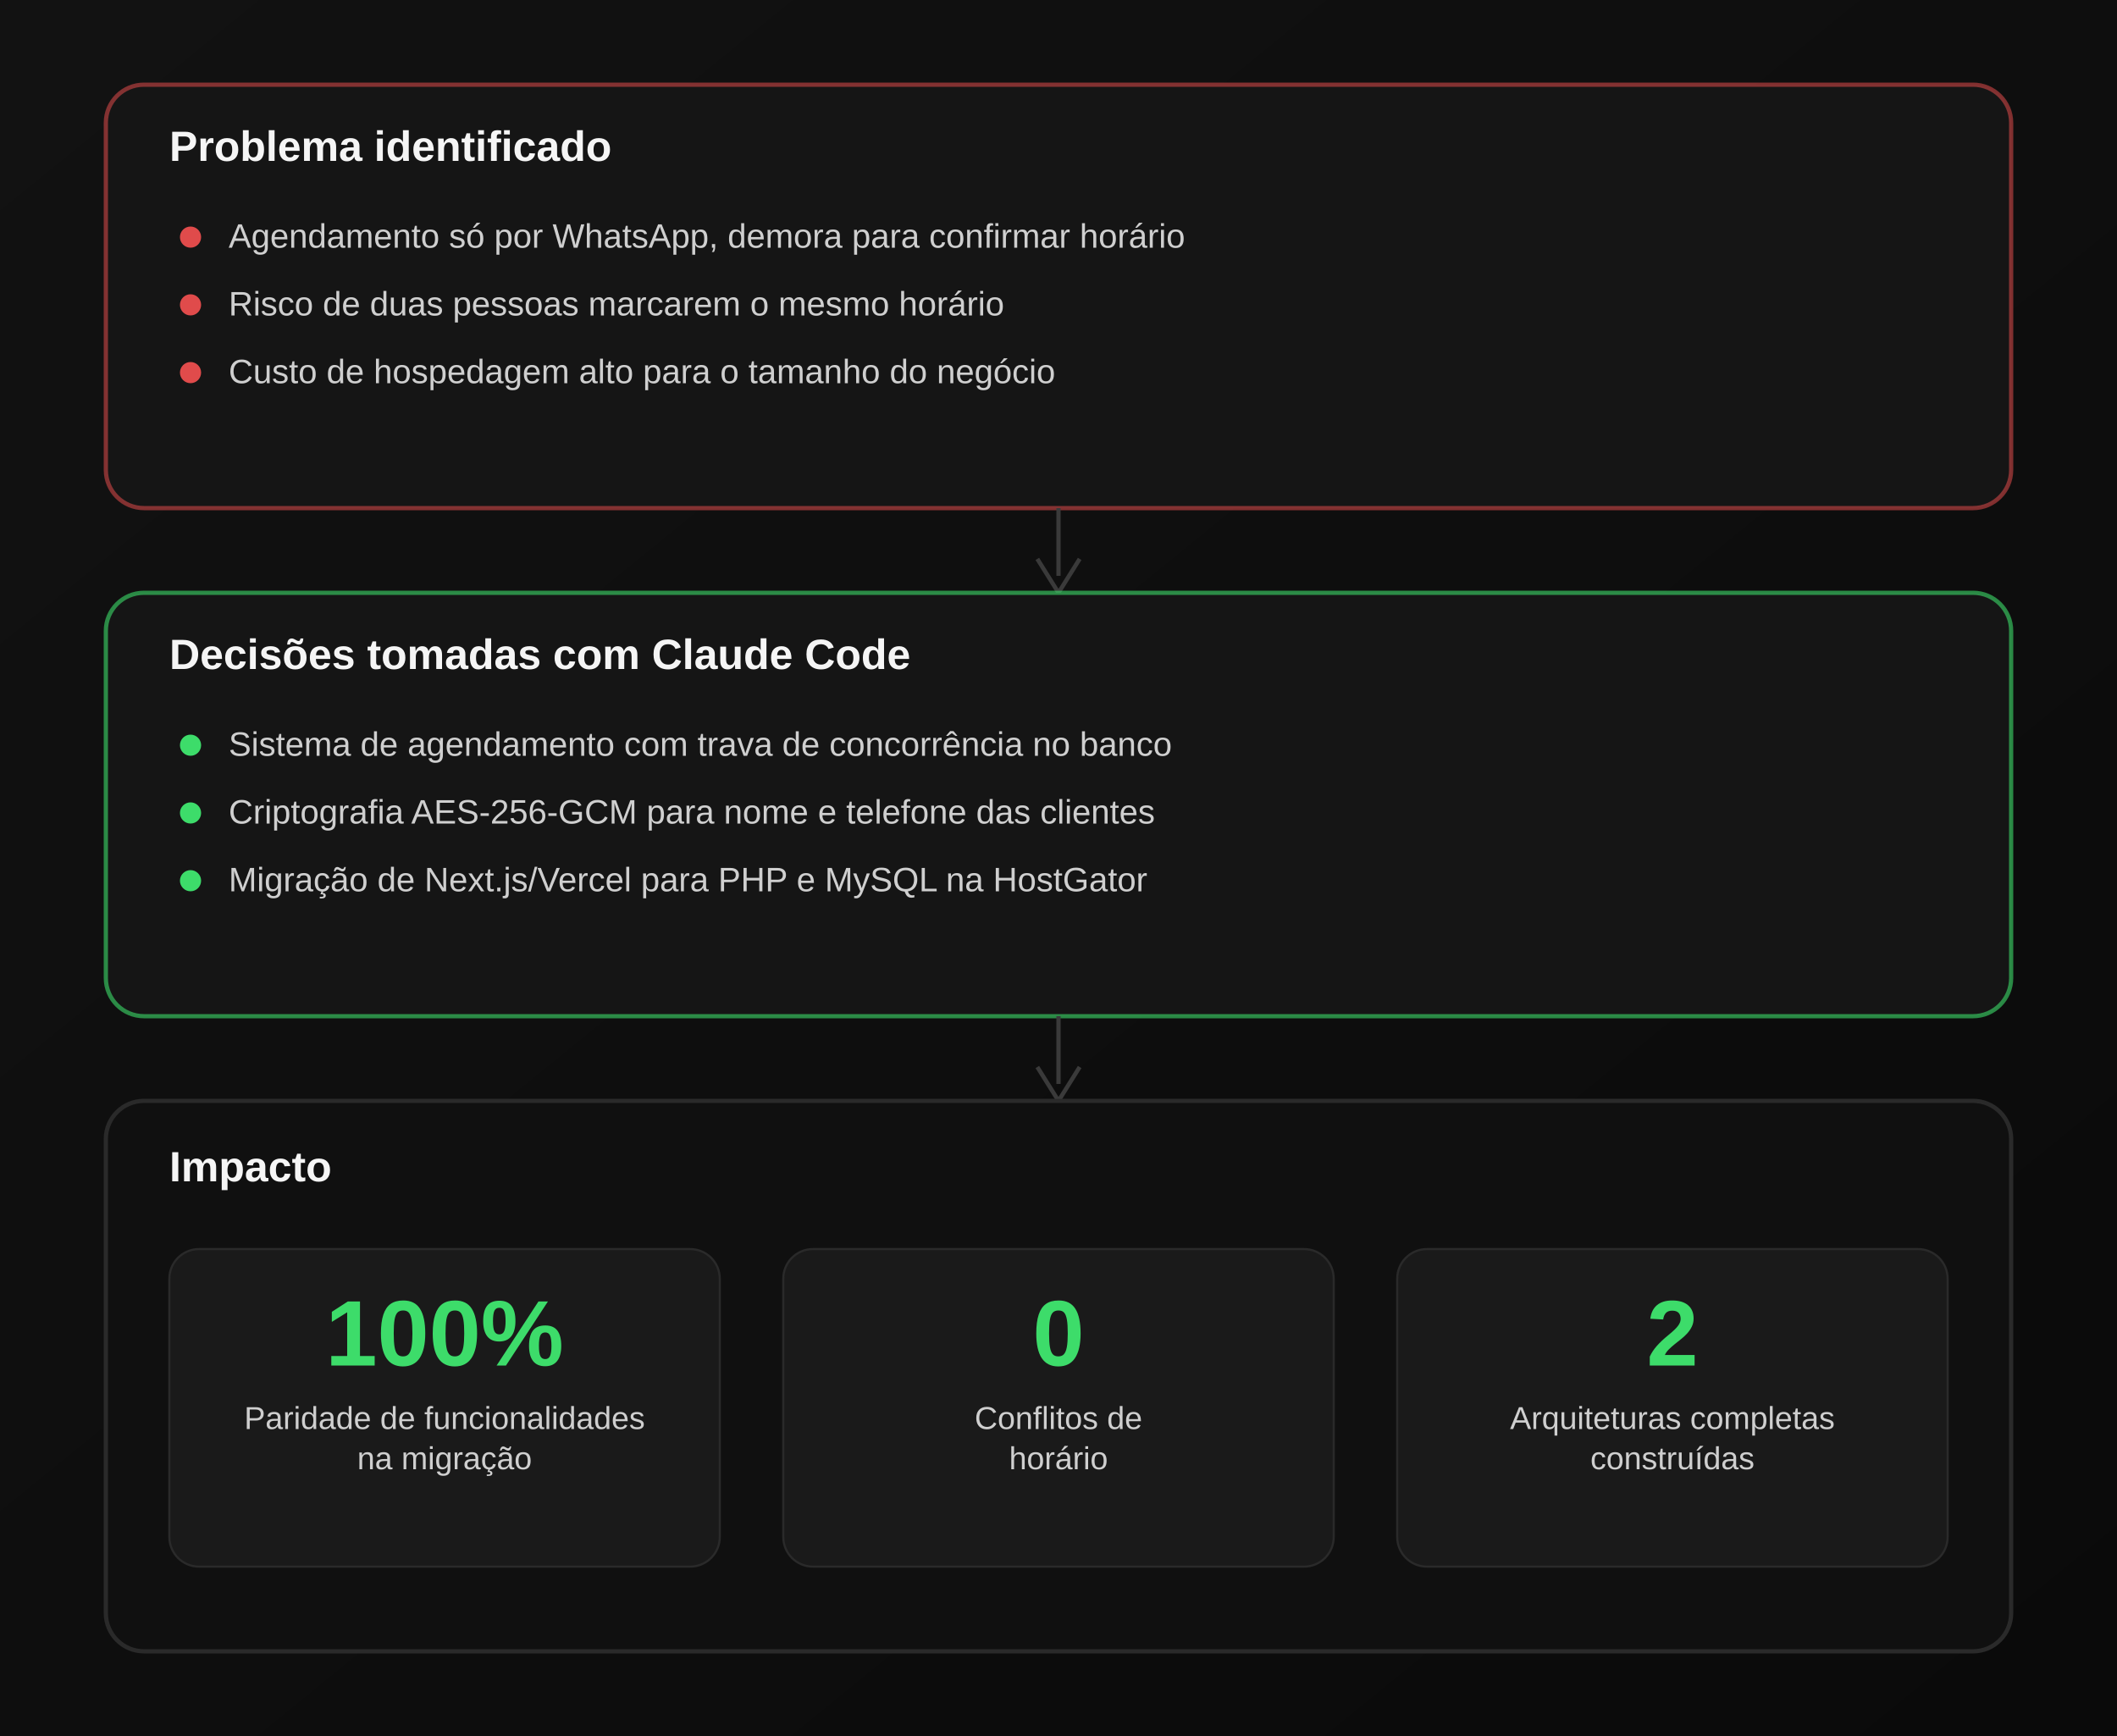
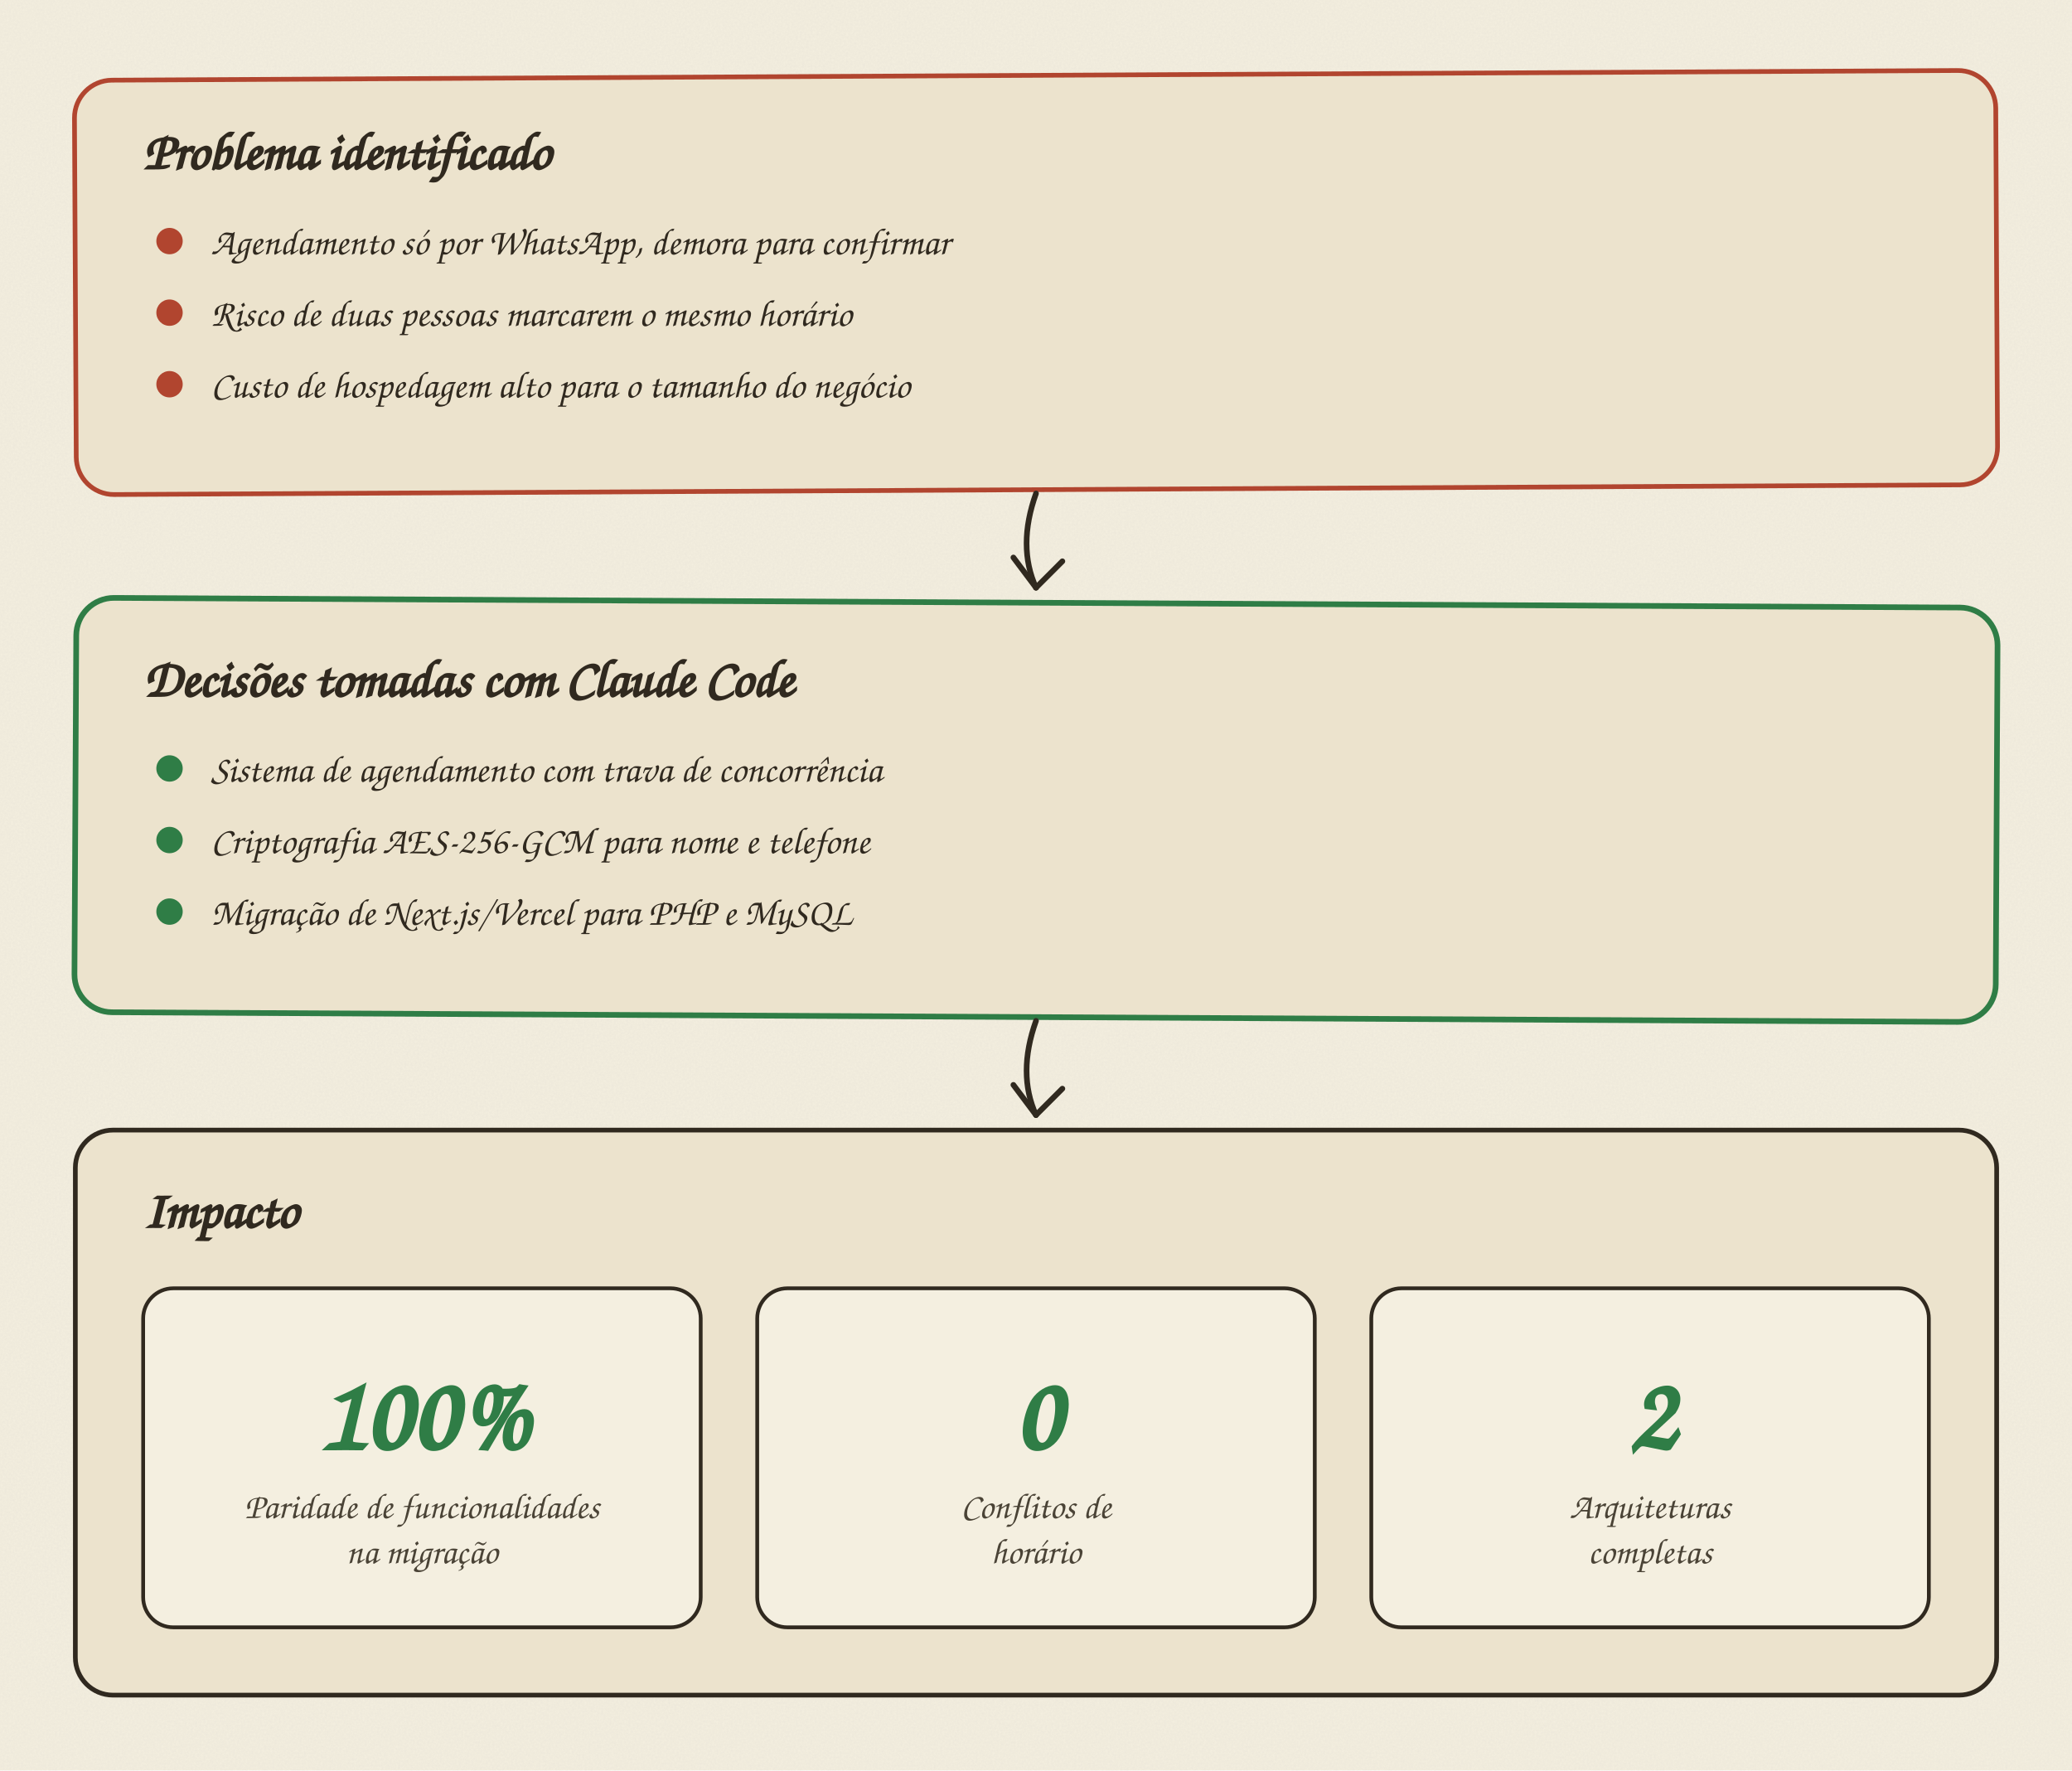
- <svg xmlns="http://www.w3.org/2000/svg" viewBox="0 0 1000 820">
+ <svg xmlns="http://www.w3.org/2000/svg" viewBox="0 0 1100 940">
  <defs>
-     <linearGradient id="bgImpactPt" x1="0" y1="0" x2="1" y2="1">
-       <stop offset="0%" stop-color="#121212" />
-       <stop offset="100%" stop-color="#0a0a0a" />
-     </linearGradient>
+     <filter id="paperNoiseImpPt" x="-5%" y="-5%" width="110%" height="110%">
+       <feTurbulence type="fractalNoise" baseFrequency="0.9" numOctaves="2" result="noise" />
+       <feColorMatrix in="noise" type="matrix" values="0 0 0 0 0  0 0 0 0 0  0 0 0 0 0  0 0 0 0.03 0" />
+     </filter>
  </defs>
-   <rect width="1000" height="820" fill="url(#bgImpactPt)" />
-   <rect x="50" y="40" width="900" height="200" rx="18" fill="#151515" stroke="#e04b4b" stroke-opacity="0.55" stroke-width="2" />
-   <text x="80" y="76" fill="#f5f5f5" font-family="Arial, sans-serif" font-size="20" font-weight="700">Problema identificado</text>
-   <g font-family="Arial, sans-serif" font-size="16" fill="#cfcfcf">
-     <circle cx="90" cy="112" r="5" fill="#e04b4b" />
-     <text x="108" y="117">Agendamento só por WhatsApp, demora para confirmar horário</text>
-     <circle cx="90" cy="144" r="5" fill="#e04b4b" />
-     <text x="108" y="149">Risco de duas pessoas marcarem o mesmo horário</text>
-     <circle cx="90" cy="176" r="5" fill="#e04b4b" />
-     <text x="108" y="181">Custo de hospedagem alto para o tamanho do negócio</text>
-   </g>
-   <line x1="500" y1="240" x2="500" y2="272" stroke="#3a3a3a" stroke-width="2" />
-   <path d="M490 264 L500 280 L510 264" fill="none" stroke="#3a3a3a" stroke-width="2" />
-   <rect x="50" y="280" width="900" height="200" rx="18" fill="#151515" stroke="#3ddc6a" stroke-opacity="0.6" stroke-width="2" />
-   <text x="80" y="316" fill="#f5f5f5" font-family="Arial, sans-serif" font-size="20" font-weight="700">Decisões tomadas com Claude Code</text>
-   <g font-family="Arial, sans-serif" font-size="16" fill="#cfcfcf">
-     <circle cx="90" cy="352" r="5" fill="#3ddc6a" />
-     <text x="108" y="357">Sistema de agendamento com trava de concorrência no banco</text>
-     <circle cx="90" cy="384" r="5" fill="#3ddc6a" />
-     <text x="108" y="389">Criptografia AES-256-GCM para nome e telefone das clientes</text>
-     <circle cx="90" cy="416" r="5" fill="#3ddc6a" />
-     <text x="108" y="421">Migração de Next.js/Vercel para PHP e MySQL na HostGator</text>
-   </g>
-   <line x1="500" y1="480" x2="500" y2="512" stroke="#3a3a3a" stroke-width="2" />
-   <path d="M490 504 L500 520 L510 504" fill="none" stroke="#3a3a3a" stroke-width="2" />
-   <rect x="50" y="520" width="900" height="260" rx="18" fill="#101010" stroke="#2a2a2a" stroke-width="2" />
-   <text x="80" y="558" fill="#f5f5f5" font-family="Arial, sans-serif" font-size="20" font-weight="700">Impacto</text>
-   <g font-family="Arial, sans-serif">
-     <rect x="80" y="590" width="260" height="150" rx="14" fill="#1a1a1a" stroke="#2a2a2a" />
-     <text x="210" y="645" text-anchor="middle" fill="#3ddc6a" font-size="44" font-weight="700">100%</text>
-     <text x="210" y="675" text-anchor="middle" fill="#cfcfcf" font-size="15">Paridade de funcionalidades</text>
-     <text x="210" y="694" text-anchor="middle" fill="#cfcfcf" font-size="15">na migração</text>
-     <rect x="370" y="590" width="260" height="150" rx="14" fill="#1a1a1a" stroke="#2a2a2a" />
-     <text x="500" y="645" text-anchor="middle" fill="#3ddc6a" font-size="44" font-weight="700">0</text>
-     <text x="500" y="675" text-anchor="middle" fill="#cfcfcf" font-size="15">Conflitos de</text>
-     <text x="500" y="694" text-anchor="middle" fill="#cfcfcf" font-size="15">horário</text>
-     <rect x="660" y="590" width="260" height="150" rx="14" fill="#1a1a1a" stroke="#2a2a2a" />
-     <text x="790" y="645" text-anchor="middle" fill="#3ddc6a" font-size="44" font-weight="700">2</text>
-     <text x="790" y="675" text-anchor="middle" fill="#cfcfcf" font-size="15">Arquiteturas completas</text>
-     <text x="790" y="694" text-anchor="middle" fill="#cfcfcf" font-size="15">construídas</text>
+   <rect width="1100" height="940" fill="#f4efe0" />
+   <rect width="1100" height="940" filter="url(#paperNoiseImpPt)" />
+   <g font-family="'Comic Sans MS','Segoe Print','Bradley Hand',cursive">
+     <g transform="rotate(-0.3 550 150)">
+       <rect x="40" y="40" width="1020" height="220" rx="20" fill="#ece3cd" stroke="#b1452f" stroke-width="2.5" />
+     </g>
+     <text x="76" y="90" fill="#30291f" font-size="28" font-weight="700">Problema identificado</text>
+     <g font-size="20" fill="#30291f">
+       <circle cx="90" cy="128" r="7" fill="#b1452f" />
+       <text x="112" y="135">Agendamento só por WhatsApp, demora para confirmar</text>
+       <circle cx="90" cy="166" r="7" fill="#b1452f" />
+       <text x="112" y="173">Risco de duas pessoas marcarem o mesmo horário</text>
+       <circle cx="90" cy="204" r="7" fill="#b1452f" />
+       <text x="112" y="211">Custo de hospedagem alto para o tamanho do negócio</text>
+     </g>
+     <path d="M550,262 Q540,290 550,312" stroke="#30291f" stroke-width="3" fill="none" stroke-linecap="round" />
+     <path d="M550,312 L538,296" stroke="#30291f" stroke-width="3" stroke-linecap="round" />
+     <path d="M550,312 L564,298" stroke="#30291f" stroke-width="3" stroke-linecap="round" />
+     <g transform="rotate(0.3 550 430)">
+       <rect x="40" y="320" width="1020" height="220" rx="20" fill="#ece3cd" stroke="#2f7d46" stroke-width="3" />
+     </g>
+     <text x="76" y="370" fill="#30291f" font-size="28" font-weight="700">Decisões tomadas com Claude Code</text>
+     <g font-size="20" fill="#30291f">
+       <circle cx="90" cy="408" r="7" fill="#2f7d46" />
+       <text x="112" y="415">Sistema de agendamento com trava de concorrência</text>
+       <circle cx="90" cy="446" r="7" fill="#2f7d46" />
+       <text x="112" y="453">Criptografia AES-256-GCM para nome e telefone</text>
+       <circle cx="90" cy="484" r="7" fill="#2f7d46" />
+       <text x="112" y="491">Migração de Next.js/Vercel para PHP e MySQL</text>
+     </g>
+     <path d="M550,542 Q540,570 550,592" stroke="#30291f" stroke-width="3" fill="none" stroke-linecap="round" />
+     <path d="M550,592 L538,576" stroke="#30291f" stroke-width="3" stroke-linecap="round" />
+     <path d="M550,592 L564,578" stroke="#30291f" stroke-width="3" stroke-linecap="round" />
+     <rect x="40" y="600" width="1020" height="300" rx="20" fill="#ece3cd" stroke="#30291f" stroke-width="2.5" />
+     <text x="76" y="652" fill="#30291f" font-size="28" font-weight="700">Impacto</text>
+     <g>
+       <rect x="76" y="684" width="296" height="180" rx="16" fill="#f4efe0" stroke="#30291f" stroke-width="2" />
+       <text x="224" y="770" text-anchor="middle" fill="#2f7d46" font-size="56" font-weight="700">100%</text>
+       <text x="224" y="806" text-anchor="middle" fill="#4a4336" font-size="19">Paridade de funcionalidades</text>
+       <text x="224" y="830" text-anchor="middle" fill="#4a4336" font-size="19">na migração</text>
+       <rect x="402" y="684" width="296" height="180" rx="16" fill="#f4efe0" stroke="#30291f" stroke-width="2" />
+       <text x="550" y="770" text-anchor="middle" fill="#2f7d46" font-size="56" font-weight="700">0</text>
+       <text x="550" y="806" text-anchor="middle" fill="#4a4336" font-size="19">Conflitos de</text>
+       <text x="550" y="830" text-anchor="middle" fill="#4a4336" font-size="19">horário</text>
+       <rect x="728" y="684" width="296" height="180" rx="16" fill="#f4efe0" stroke="#30291f" stroke-width="2" />
+       <text x="876" y="770" text-anchor="middle" fill="#2f7d46" font-size="56" font-weight="700">2</text>
+       <text x="876" y="806" text-anchor="middle" fill="#4a4336" font-size="19">Arquiteturas</text>
+       <text x="876" y="830" text-anchor="middle" fill="#4a4336" font-size="19">completas</text>
+     </g>
  </g>
</svg>
